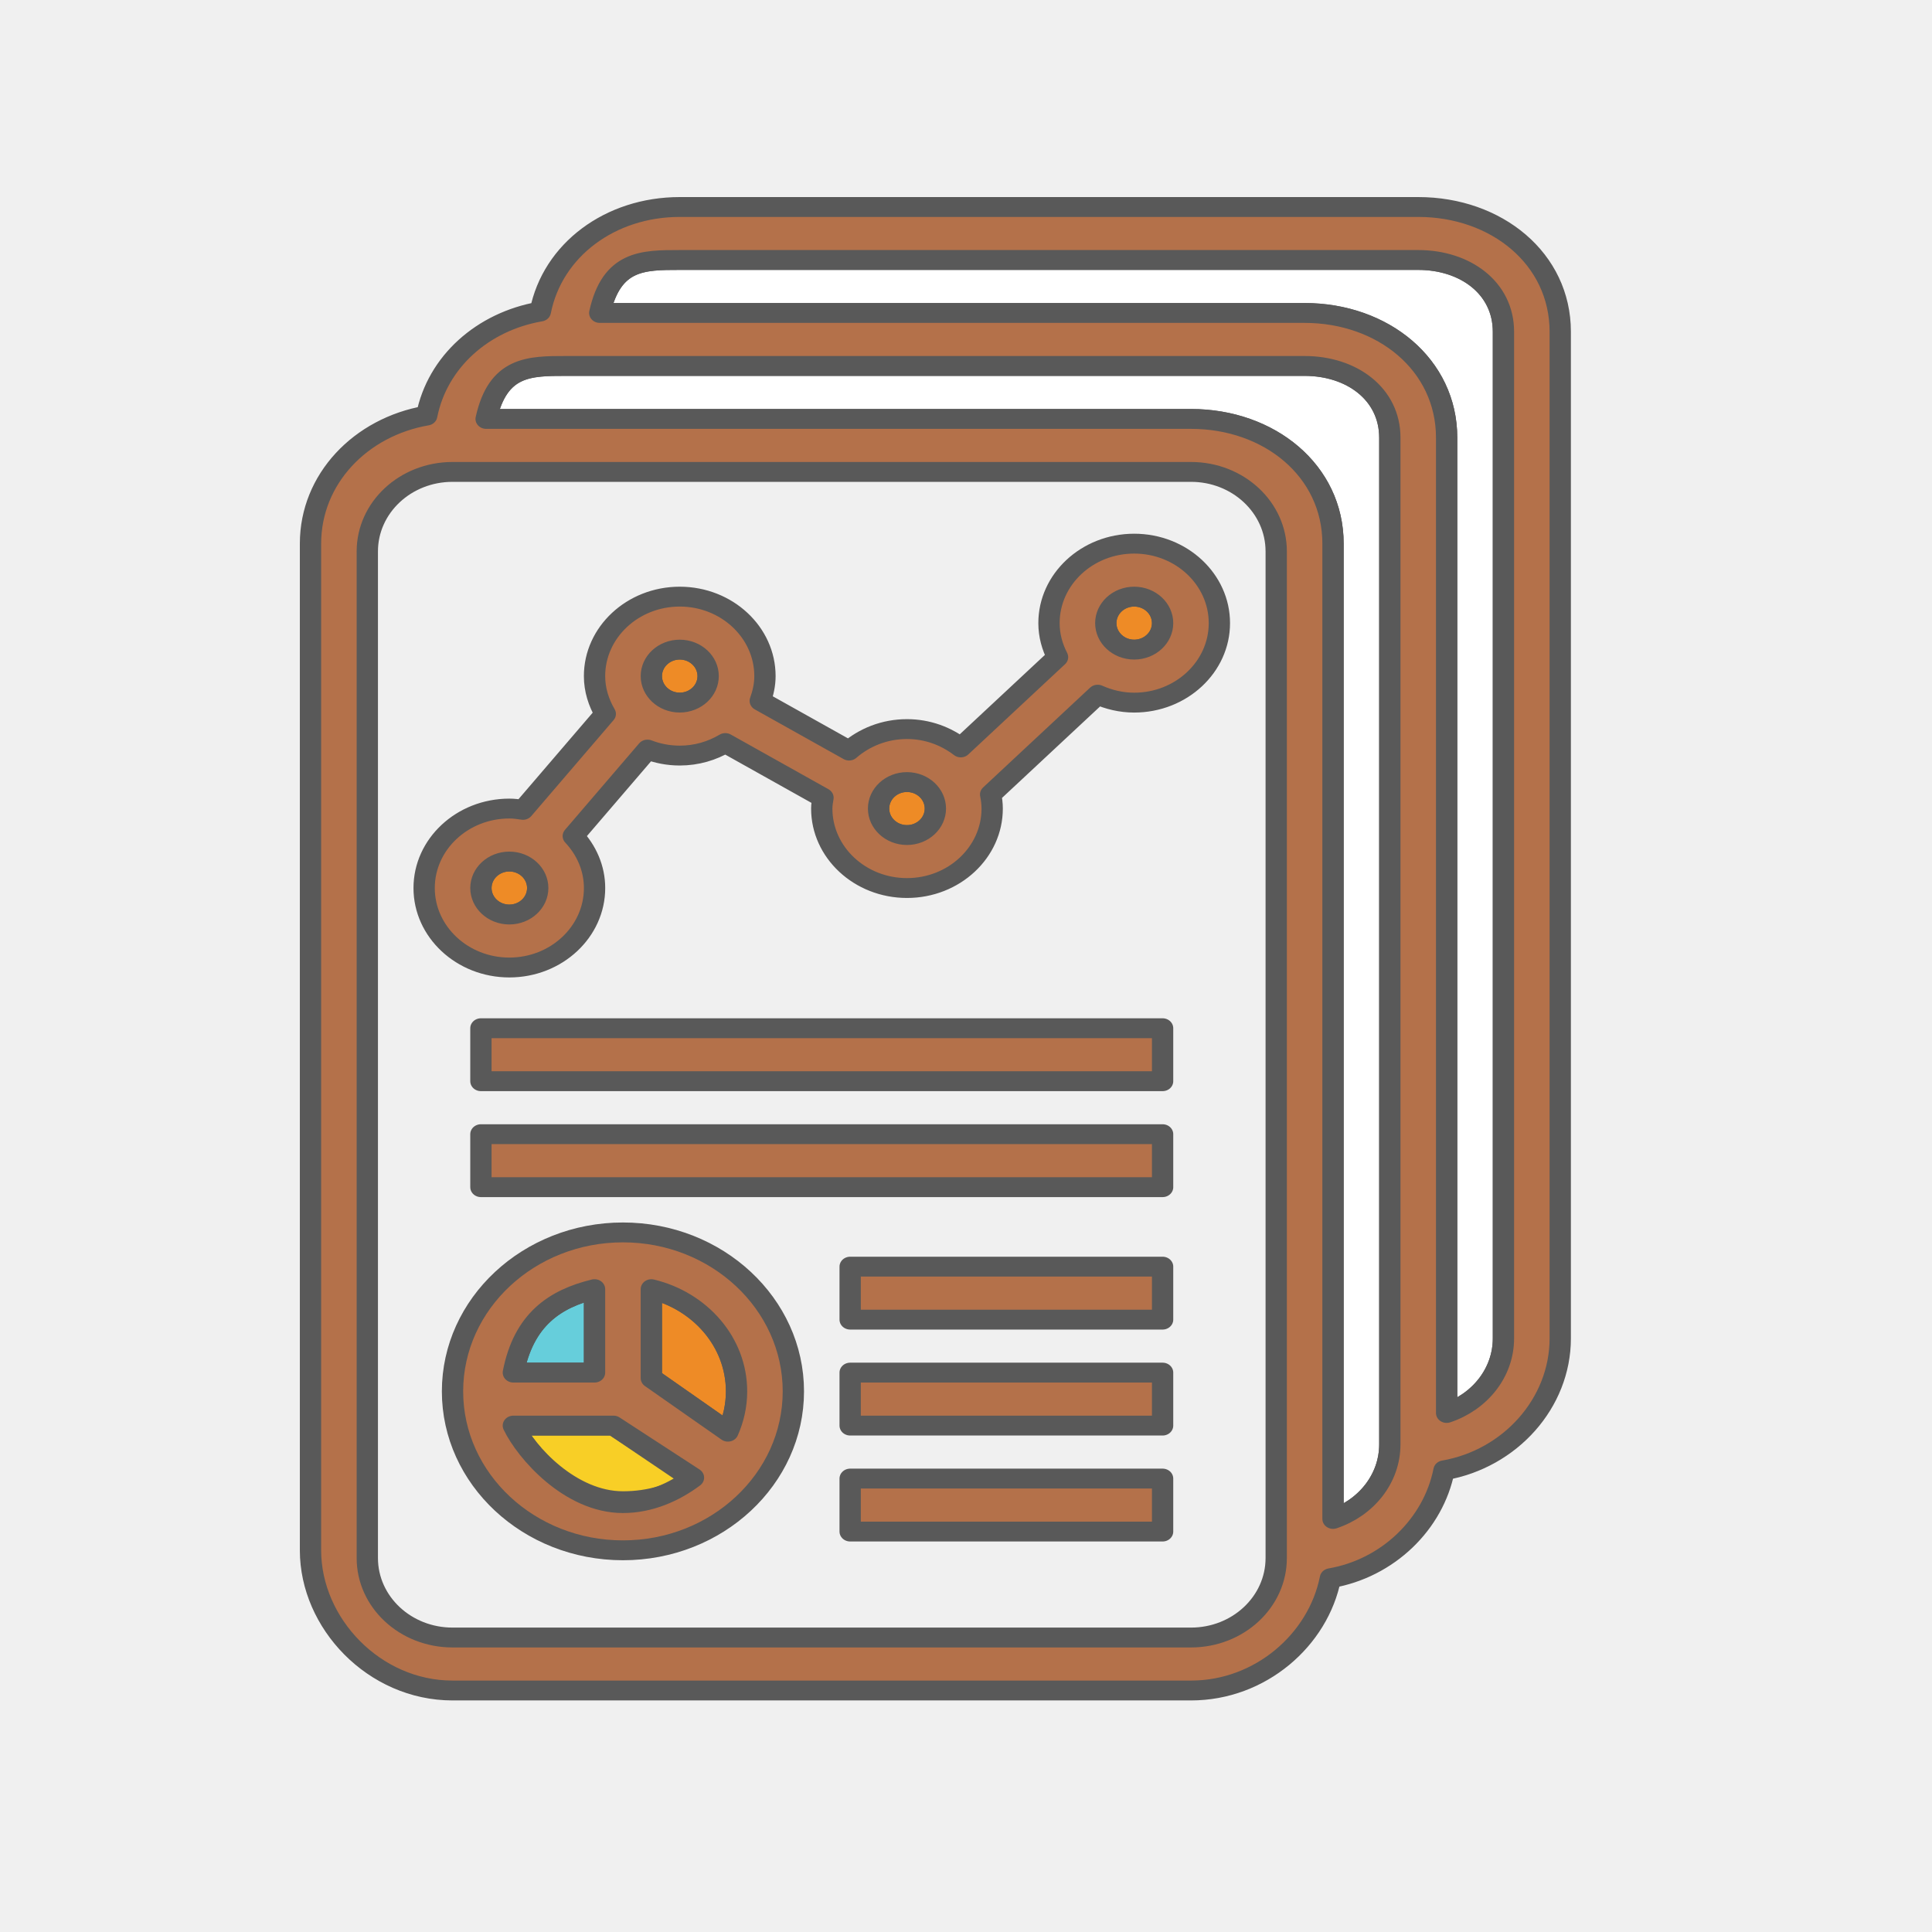
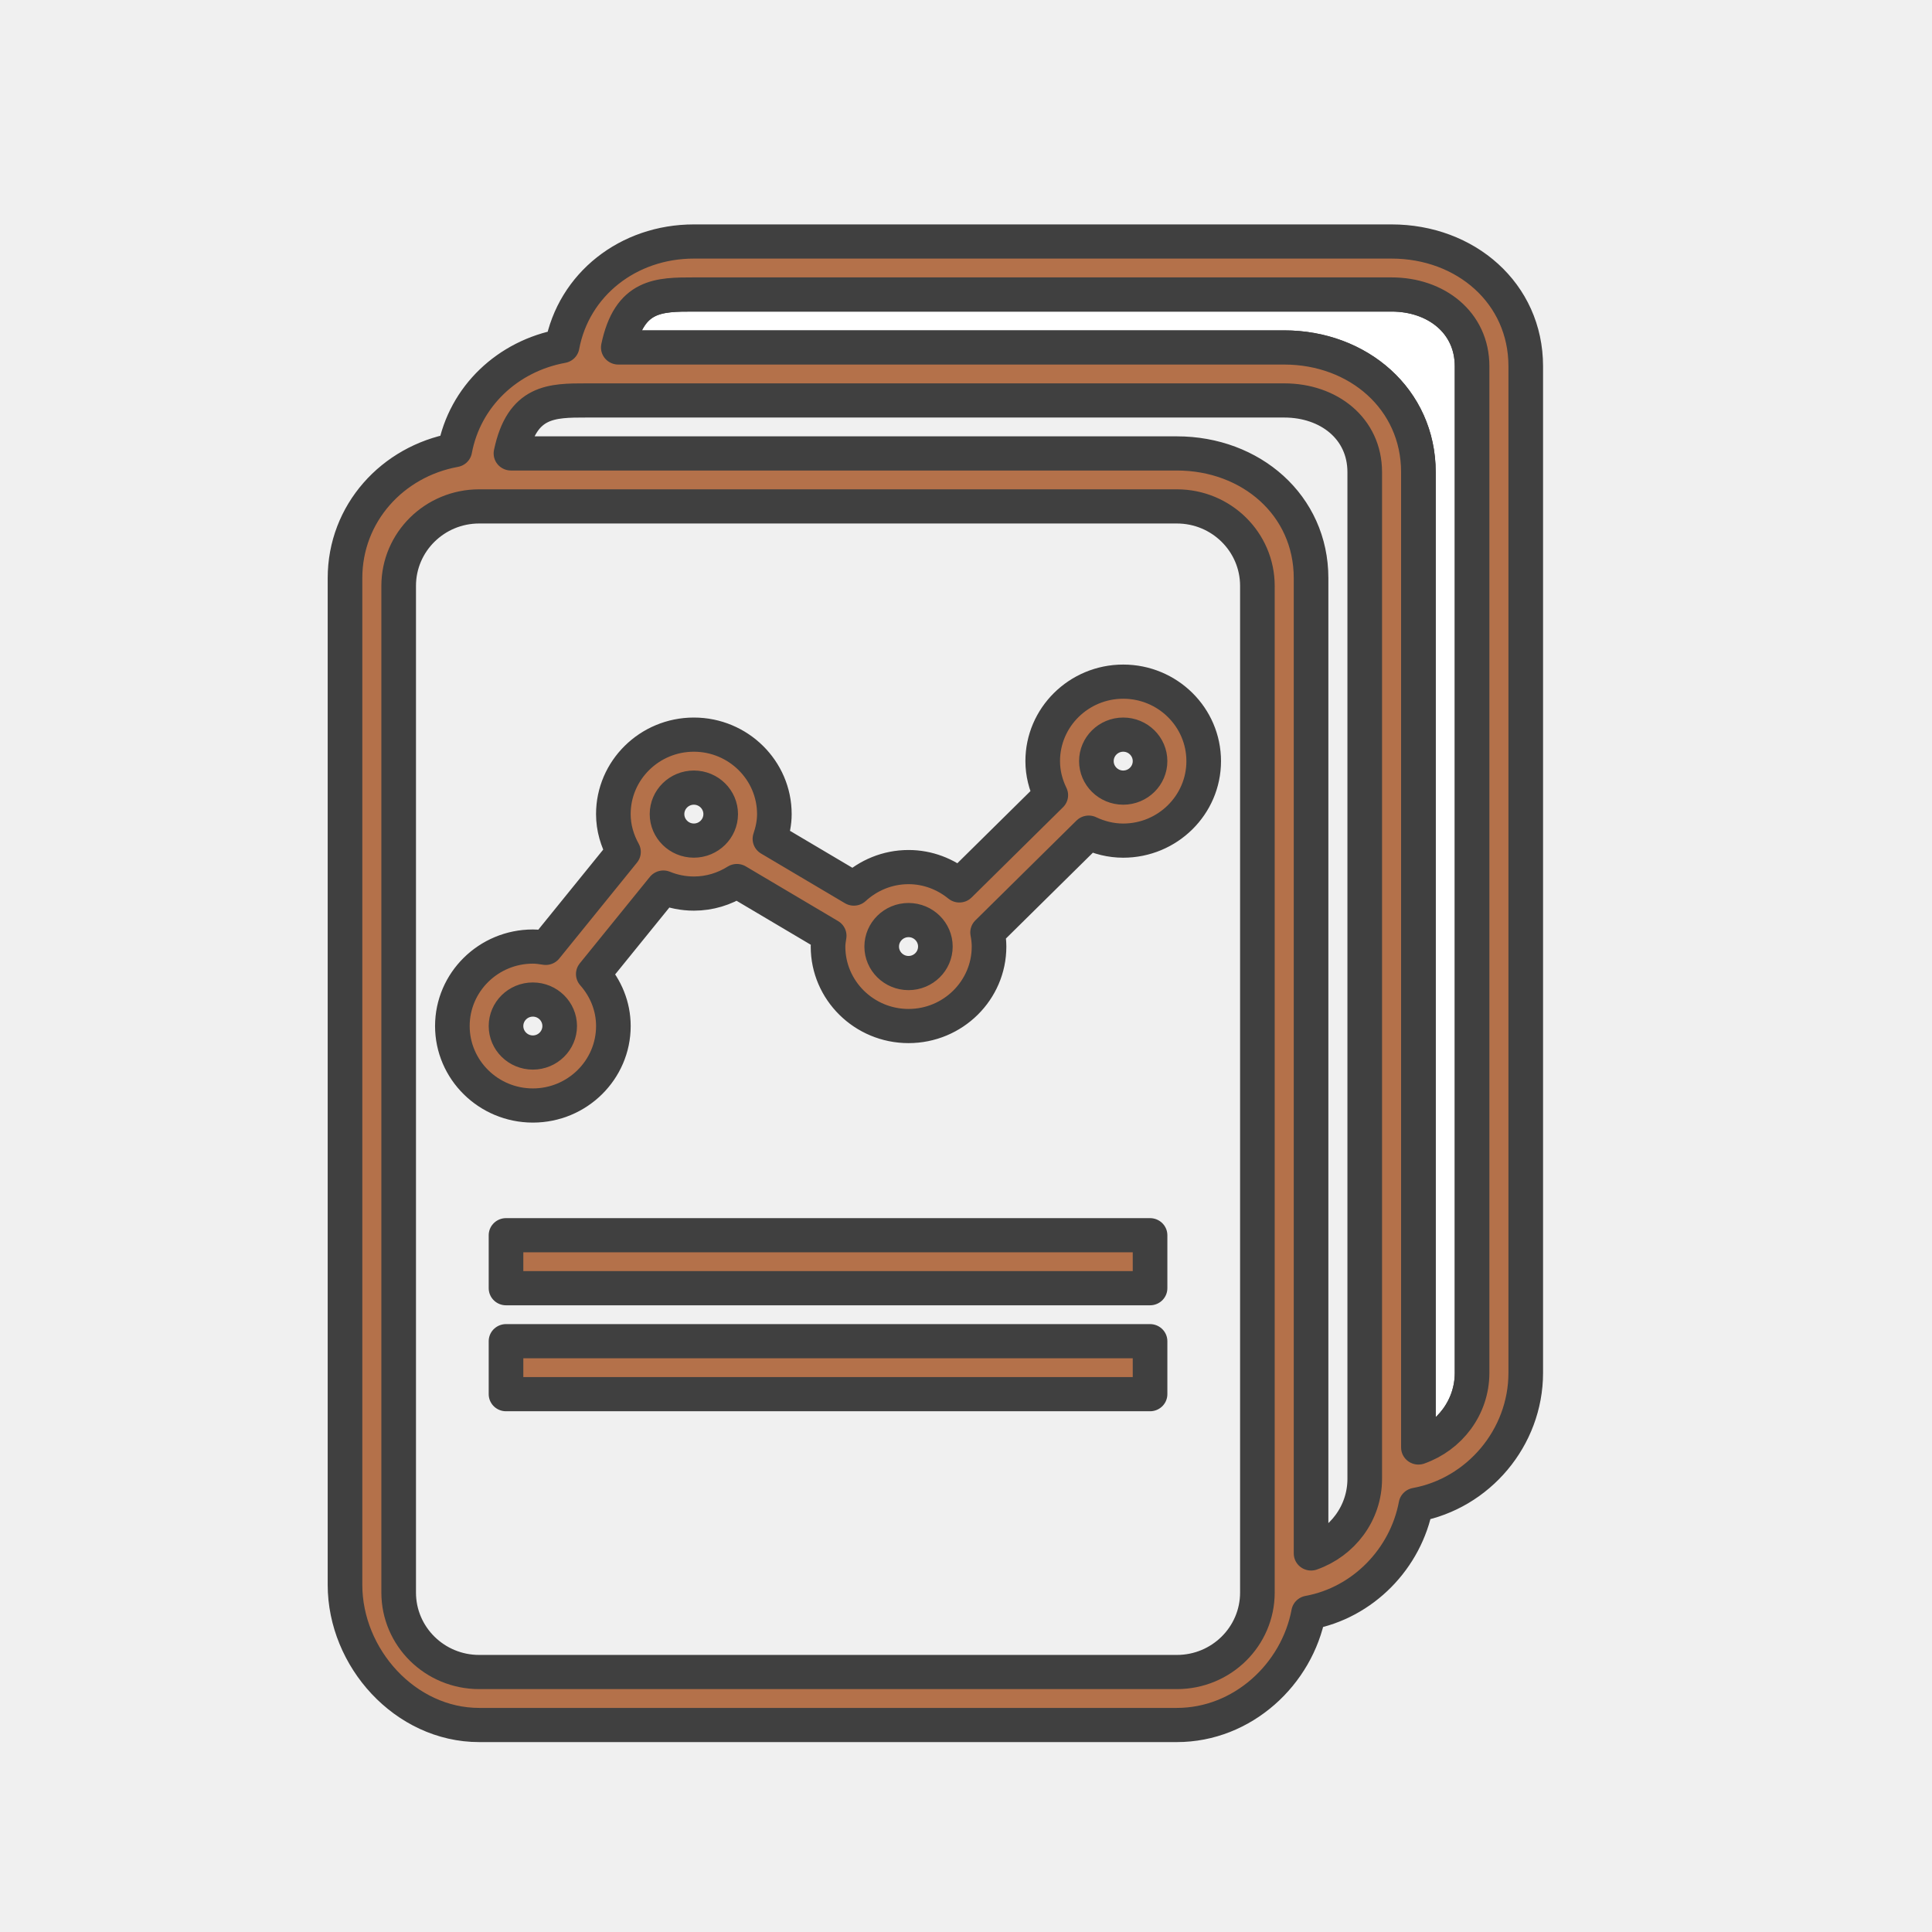
<svg xmlns="http://www.w3.org/2000/svg" width="100%" height="100%" viewBox="0 0 56 56" version="1.1" xml:space="preserve" style="fill-rule:evenodd;clip-rule:evenodd;stroke-linejoin:round;stroke-miterlimit:1.414;">
  <g transform="matrix(0.886364,0,0,0.875,1.68182,3)">
-     <g transform="matrix(0.928833,0,0,0.877551,2.68341,3.42857)">
-       <circle cx="13" cy="25.708" r="1" style="fill:rgb(238,139,38);stroke:rgb(89,89,89);stroke-width:0.75px;" />
+     <g transform="matrix(0.877551,0,0,0.877551,4.11931,4.57143)">
+       <path d="M46,8.708L46,45.524C47.161,45.11 48,44.01 48,42.708L48,4.708C48,3.053 46.654,2 45,2L19,2C17.698,2 16.598,2 16.184,4L41,4C43.757,4 46,5.951 46,8.708Z" style="fill:white;fill-rule:nonzero;stroke:rgb(64,64,64);stroke-width:1.29px;" />
    </g>
-     <g transform="matrix(0.928833,0,0,0.877551,2.68341,3.42857)">
-       <path d="M16,40.849C14.601,41.213 13.506,42 13.142,44L16,44L16,40.849Z" style="fill:rgb(102,206,219);fill-rule:nonzero;stroke:rgb(89,89,89);stroke-width:0.75px;" />
-     </g>
-     <g transform="matrix(0.928833,0,0,0.877551,2.68341,3.42857)">
-       <path d="M18,40.849L18,44.207L20.696,46.229C20.89,45.76 21,45.247 21,44.708C21,42.849 19.72,41.297 18,40.849Z" style="fill:rgb(238,139,38);fill-rule:nonzero;stroke:rgb(89,89,89);stroke-width:0.75px;" />
-     </g>
-     <g transform="matrix(0.928833,0,0,0.877551,2.68341,3.42857)">
-       <path d="M46,8.708L46,45.524C47.161,45.11 48,44.01 48,42.708L48,4.708C48,3.053 46.654,2 45,2L19,2C17.698,2 16.598,2 16.184,4L41,4C43.757,4 46,5.951 46,8.708Z" style="fill:white;fill-rule:nonzero;stroke:rgb(89,89,89);stroke-width:0.75px;" />
-     </g>
-     <g transform="matrix(0.928833,0,0,0.877551,2.68341,3.42857)">
-       <circle cx="19" cy="17.708" r="1" style="fill:rgb(238,139,38);stroke:rgb(89,89,89);stroke-width:0.75px;" />
-     </g>
-     <g transform="matrix(0.928833,0,0,0.877551,2.68341,3.42857)">
-       <path d="M42,12.708L42,49.524C43.161,49.11 44,48.01 44,46.708L44,8.708C44,7.053 42.654,6 41,6L15,6C13.698,6 12.598,6 12.184,8L37,8C39.757,8 42,9.951 42,12.708Z" style="fill:white;fill-rule:nonzero;stroke:rgb(89,89,89);stroke-width:0.75px;" />
-     </g>
-     <g transform="matrix(0.928833,0,0,0.877551,2.68341,3.42857)">
-       <circle cx="27" cy="22.708" r="1" style="fill:rgb(238,139,38);stroke:rgb(89,89,89);stroke-width:0.75px;" />
-     </g>
-     <g transform="matrix(0.928833,0,0,0.877551,2.68341,3.42857)">
-       <circle cx="35" cy="15.708" r="1" style="fill:rgb(238,139,38);stroke:rgb(89,89,89);stroke-width:0.75px;" />
-     </g>
-     <g transform="matrix(0.928833,0,0,0.877551,2.68341,3.42857)">
-       <path d="M13.142,46C13.589,47 15.142,48.854 17,48.854C17.942,48.854 18.798,48.586 19.482,48.039L16.667,46L13.142,46Z" style="fill:rgb(248,207,38);fill-rule:nonzero;stroke:rgb(89,89,89);stroke-width:0.75px;" />
-     </g>
-     <g transform="matrix(0.928833,0,0,0.877551,2.68341,3.42857)">
-       <path d="M45,0L19,0C16.554,0 14.521,1.622 14.092,3.946C12.064,4.321 10.467,5.845 10.092,7.873C7.768,8.302 6,10.262 6,12.708L6,50.708C6,53.464 8.243,56 11,56L37,56C39.446,56 41.479,54.086 41.908,51.762C43.936,51.387 45.533,49.717 45.908,47.689C48.232,47.259 50,45.153 50,42.708L50,4.708C50,1.951 47.757,0 45,0ZM40,51C40,52.657 38.657,54 37,54L11,54C9.343,54 8,52.657 8,51L8,13C8,11.343 9.343,10 11,10L37,10C38.657,10 40,11.343 40,13L40,51ZM44,46.708C44,48.01 43.161,49.11 42,49.524L42,12.708C42,9.951 39.757,8 37,8L12.184,8C12.598,6 13.698,6 15,6L41,6C42.654,6 44,7.053 44,8.708L44,46.708ZM48,42.708C48,44.01 47.161,45.11 46,45.524L46,8.708C46,5.951 43.757,4 41,4L16.184,4C16.598,2 17.698,2 19,2L45,2C46.654,2 48,3.053 48,4.708L48,42.708Z" style="fill:rgb(180,113,74);fill-rule:nonzero;stroke:rgb(89,89,89);stroke-width:0.75px;" />
-       <path d="M35,12.708C33.346,12.708 32,14.054 32,15.708C32,16.17 32.113,16.602 32.301,16.993L28.894,20.4C28.376,19.974 27.722,19.708 27,19.708C26.211,19.708 25.499,20.02 24.962,20.519L21.835,18.643C21.934,18.347 22,18.036 22,17.708C22,16.054 20.654,14.708 19,14.708C17.346,14.708 16,16.054 16,17.708C16,18.227 16.145,18.709 16.378,19.135L13.481,22.757C13.324,22.731 13.165,22.708 13.001,22.708C11.347,22.708 10.001,24.054 10.001,25.708C10.001,27.362 11.347,28.708 13.001,28.708C14.655,28.708 16.001,27.362 16.001,25.708C16.001,24.954 15.712,24.273 15.252,23.746L17.864,20.481C18.215,20.626 18.599,20.708 19.002,20.708C19.592,20.708 20.139,20.531 20.604,20.235L24.043,22.299C24.023,22.434 24,22.567 24,22.708C24,24.362 25.346,25.708 27,25.708C28.654,25.708 30,24.362 30,22.708C30,22.526 29.978,22.349 29.946,22.176L33.714,18.408C34.105,18.595 34.538,18.709 34.999,18.709C36.653,18.709 37.999,17.363 37.999,15.709C38,14.053 36.654,12.708 35,12.708ZM13,26.708C12.449,26.708 12,26.26 12,25.708C12,25.156 12.449,24.708 13,24.708C13.551,24.708 14,25.156 14,25.708C14,26.26 13.551,26.708 13,26.708ZM18,17.708C18,17.156 18.449,16.708 19,16.708C19.551,16.708 20,17.156 20,17.708C20,18.26 19.551,18.708 19,18.708C18.449,18.708 18,18.259 18,17.708ZM27,23.708C26.449,23.708 26,23.26 26,22.708C26,22.156 26.449,21.708 27,21.708C27.551,21.708 28,22.156 28,22.708C28,23.26 27.551,23.708 27,23.708ZM35,16.708C34.449,16.708 34,16.26 34,15.708C34,15.156 34.449,14.708 35,14.708C35.551,14.708 36,15.156 36,15.708C36,16.26 35.551,16.708 35,16.708Z" style="fill:rgb(180,113,74);fill-rule:nonzero;stroke:rgb(89,89,89);stroke-width:0.75px;" />
-       <rect x="12" y="31" width="24" height="2" style="fill:rgb(180,113,74);stroke:rgb(89,89,89);stroke-width:0.75px;" />
-       <rect x="12" y="35" width="24" height="2" style="fill:rgb(180,113,74);stroke:rgb(89,89,89);stroke-width:0.75px;" />
-       <path d="M17,38.708C13.691,38.708 11,41.399 11,44.708C11,48.017 13.691,50.708 17,50.708C20.309,50.708 23,48.017 23,44.708C23,41.399 20.309,38.708 17,38.708ZM21,44.708C21,45.247 20.89,45.76 20.696,46.23L18,44.208L18,40.85C19.72,41.297 21,42.849 21,44.708ZM16,40.849L16,44L13.142,44C13.506,42 14.601,41.213 16,40.849ZM13.142,46L16.667,46L19.483,47.965C18.799,48.512 17.943,48.926 17.001,48.926C15.142,48.927 13.589,47 13.142,46Z" style="fill:rgb(180,113,74);fill-rule:nonzero;stroke:rgb(89,89,89);stroke-width:0.75px;" />
-       <rect x="25" y="40" width="11" height="2" style="fill:rgb(180,113,74);stroke:rgb(89,89,89);stroke-width:0.75px;" />
-       <rect x="25" y="44" width="11" height="2" style="fill:rgb(180,113,74);stroke:rgb(89,89,89);stroke-width:0.75px;" />
-       <rect x="25" y="48" width="11" height="2" style="fill:rgb(180,113,74);stroke:rgb(89,89,89);stroke-width:0.75px;" />
+     <g transform="matrix(0.877551,0,0,0.877551,4.11931,4.57143)">
+       <path d="M45,0L19,0C16.554,0 14.521,1.622 14.092,3.946C12.064,4.321 10.467,5.845 10.092,7.873C7.768,8.302 6,10.262 6,12.708L6,50.708C6,53.464 8.243,56 11,56L37,56C39.446,56 41.479,54.086 41.908,51.762C43.936,51.387 45.533,49.717 45.908,47.689C48.232,47.259 50,45.153 50,42.708L50,4.708C50,1.951 47.757,0 45,0ZM40,51C40,52.657 38.657,54 37,54L11,54C9.343,54 8,52.657 8,51L8,13C8,11.343 9.343,10 11,10L37,10C38.657,10 40,11.343 40,13L40,51ZM44,46.708C44,48.01 43.161,49.11 42,49.524L42,12.708C42,9.951 39.757,8 37,8L12.184,8C12.598,6 13.698,6 15,6L41,6C42.654,6 44,7.053 44,8.708L44,46.708ZM48,42.708C48,44.01 47.161,45.11 46,45.524L46,8.708C46,5.951 43.757,4 41,4L16.184,4C16.598,2 17.698,2 19,2L45,2C46.654,2 48,3.053 48,4.708L48,42.708Z" style="fill:rgb(180,113,74);fill-rule:nonzero;stroke:rgb(64,64,64);stroke-width:1.29px;" />
+       <g transform="matrix(1,0,0,1,0,3.90698)">
+         <path d="M35,12.708C33.346,12.708 32,14.054 32,15.708C32,16.17 32.113,16.602 32.301,16.993L28.894,20.4C28.376,19.974 27.722,19.708 27,19.708C26.211,19.708 25.499,20.02 24.962,20.519L21.835,18.643C21.934,18.347 22,18.036 22,17.708C22,16.054 20.654,14.708 19,14.708C17.346,14.708 16,16.054 16,17.708C16,18.227 16.145,18.709 16.378,19.135L13.481,22.757C13.324,22.731 13.165,22.708 13.001,22.708C11.347,22.708 10.001,24.054 10.001,25.708C10.001,27.362 11.347,28.708 13.001,28.708C14.655,28.708 16.001,27.362 16.001,25.708C16.001,24.954 15.712,24.273 15.252,23.746L17.864,20.481C18.215,20.626 18.599,20.708 19.002,20.708C19.592,20.708 20.139,20.531 20.604,20.235L24.043,22.299C24.023,22.434 24,22.567 24,22.708C24,24.362 25.346,25.708 27,25.708C28.654,25.708 30,24.362 30,22.708C30,22.526 29.978,22.349 29.946,22.176L33.714,18.408C34.105,18.595 34.538,18.709 34.999,18.709C36.653,18.709 37.999,17.363 37.999,15.709C38,14.053 36.654,12.708 35,12.708ZM13,26.708C12.449,26.708 12,26.26 12,25.708C12,25.156 12.449,24.708 13,24.708C13.551,24.708 14,25.156 14,25.708C14,26.26 13.551,26.708 13,26.708ZM18,17.708C18,17.156 18.449,16.708 19,16.708C19.551,16.708 20,17.156 20,17.708C20,18.26 19.551,18.708 19,18.708C18.449,18.708 18,18.259 18,17.708ZM27,23.708C26.449,23.708 26,23.26 26,22.708C26,22.156 26.449,21.708 27,21.708C27.551,21.708 28,22.156 28,22.708C28,23.26 27.551,23.708 27,23.708ZM35,16.708C34.449,16.708 34,16.26 34,15.708C34,15.156 34.449,14.708 35,14.708C35.551,14.708 36,15.156 36,15.708C36,16.26 35.551,16.708 35,16.708Z" style="fill:rgb(180,113,74);fill-rule:nonzero;stroke:rgb(64,64,64);stroke-width:1.29px;" />
+       </g>
+       <g transform="matrix(1,0,0,1,0,6.51163)">
+         <rect x="12" y="31" width="24" height="2" style="fill:rgb(180,113,74);stroke:rgb(64,64,64);stroke-width:1.29px;" />
+       </g>
+       <g transform="matrix(1,0,0,1,0,6.51163)">
+         <rect x="12" y="35" width="24" height="2" style="fill:rgb(180,113,74);stroke:rgb(64,64,64);stroke-width:1.29px;" />
+       </g>
    </g>
  </g>
</svg>
